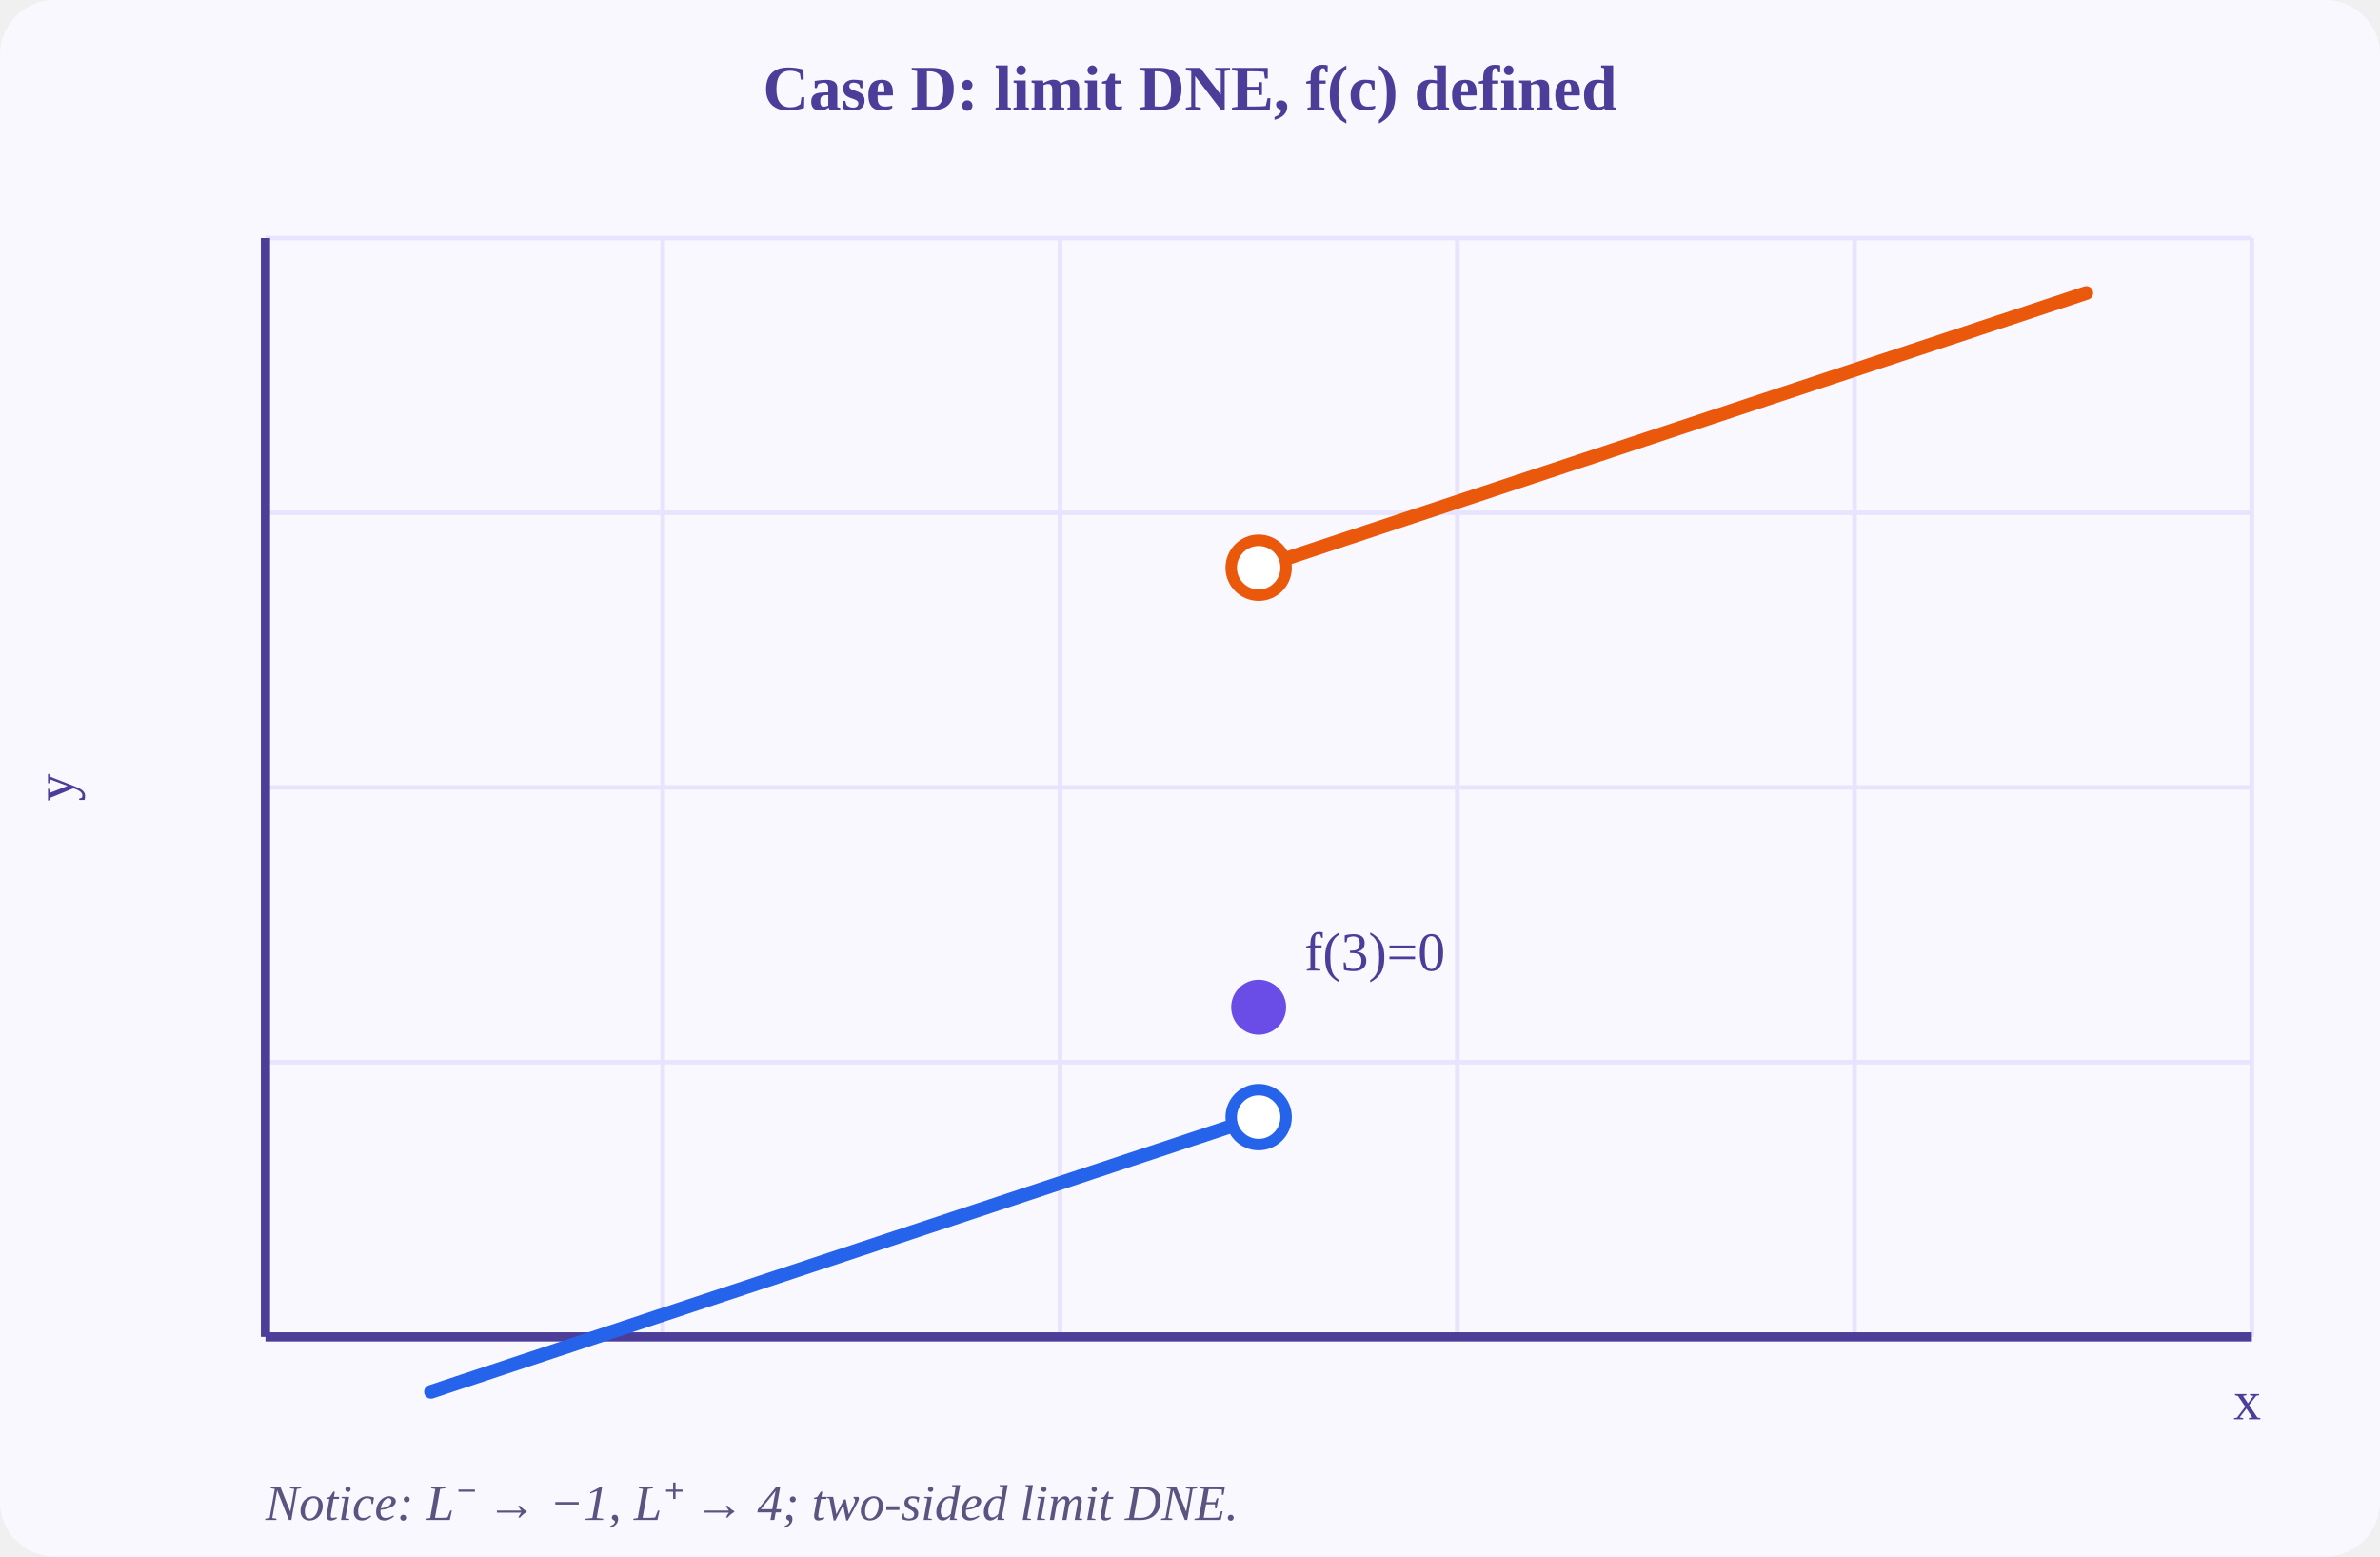
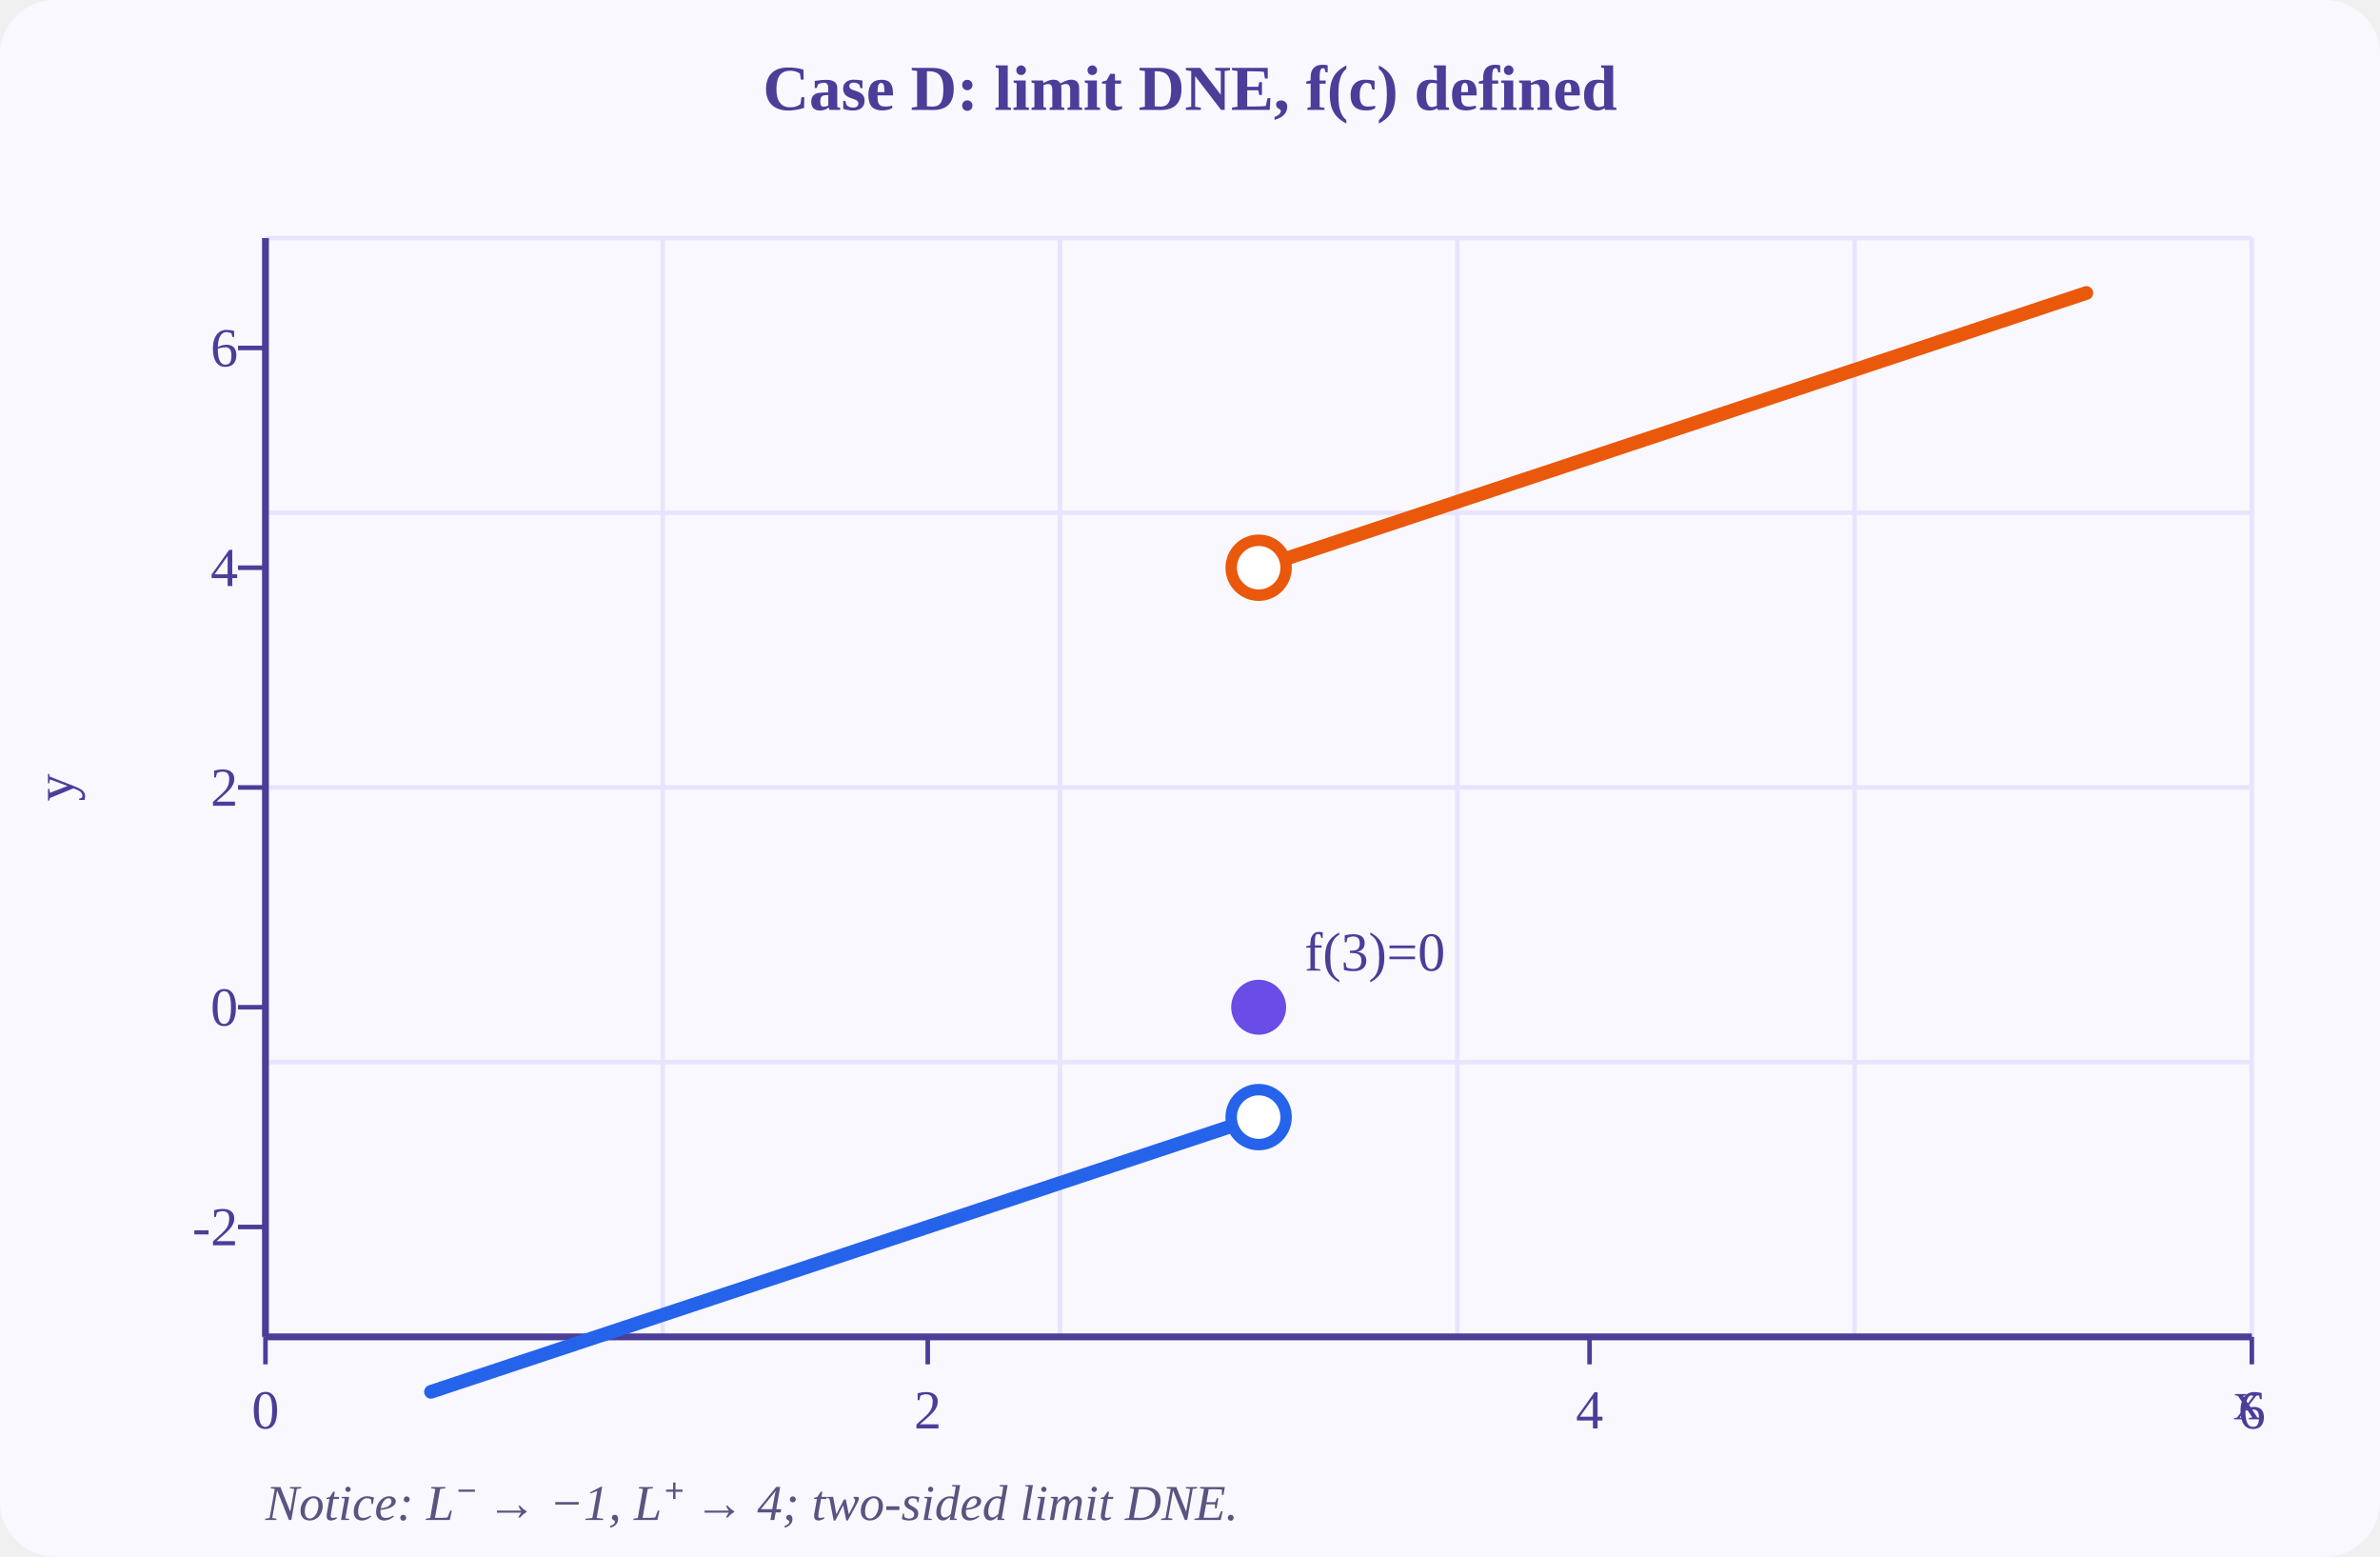
<svg xmlns="http://www.w3.org/2000/svg" viewBox="0 0 520 340" role="img" aria-label="Case D: limit DNE, f(c) defined" class="ap-graph-svg">
  <rect width="520" height="340" fill="#faf8ff" rx="12" />
  <text x="260.0" y="24" text-anchor="middle" font-size="14" font-weight="700" fill="#4c3d99">Case D: limit DNE, f(c) defined</text>
  <line x1="58.0" y1="52" x2="58.0" y2="292" stroke="#e8e4ff" stroke-width="1" />
  <line x1="144.8" y1="52" x2="144.8" y2="292" stroke="#e8e4ff" stroke-width="1" />
  <line x1="231.6" y1="52" x2="231.6" y2="292" stroke="#e8e4ff" stroke-width="1" />
  <line x1="318.4" y1="52" x2="318.4" y2="292" stroke="#e8e4ff" stroke-width="1" />
  <line x1="405.2" y1="52" x2="405.2" y2="292" stroke="#e8e4ff" stroke-width="1" />
  <line x1="492.0" y1="52" x2="492.0" y2="292" stroke="#e8e4ff" stroke-width="1" />
  <line x1="58" y1="52.0" x2="492" y2="52.0" stroke="#e8e4ff" stroke-width="1" />
  <line x1="58" y1="112.0" x2="492" y2="112.0" stroke="#e8e4ff" stroke-width="1" />
  <line x1="58" y1="172.0" x2="492" y2="172.0" stroke="#e8e4ff" stroke-width="1" />
  <line x1="58" y1="232.0" x2="492" y2="232.0" stroke="#e8e4ff" stroke-width="1" />
  <line x1="58" y1="292.0" x2="492" y2="292.0" stroke="#e8e4ff" stroke-width="1" />
-   <line x1="58" y1="292" x2="492" y2="292" stroke="#4c3d99" stroke-width="2" />
-   <line x1="58" y1="52" x2="58" y2="292" stroke="#4c3d99" stroke-width="2" />
+   <line x1="58" y1="292" x2="492" y2="292" stroke="#4c3d99" stroke-width="1.5" />
+   <line x1="58" y1="52" x2="58" y2="292" stroke="#4c3d99" stroke-width="1.5" />
+   <line x1="58.0" y1="292.0" x2="58.0" y2="298.0" stroke="#4c3d99" stroke-width="1" />
+   <text x="58.0" y="312.0" text-anchor="middle" font-size="12" fill="#4c3d99">0</text>
+   <line x1="202.7" y1="292.0" x2="202.7" y2="298.0" stroke="#4c3d99" stroke-width="1" />
+   <text x="202.7" y="312.0" text-anchor="middle" font-size="12" fill="#4c3d99">2</text>
+   <line x1="347.3" y1="292.0" x2="347.3" y2="298.0" stroke="#4c3d99" stroke-width="1" />
+   <text x="347.3" y="312.0" text-anchor="middle" font-size="12" fill="#4c3d99">4</text>
+   <line x1="492.0" y1="292.0" x2="492.0" y2="298.0" stroke="#4c3d99" stroke-width="1" />
+   <text x="492.0" y="312.0" text-anchor="middle" font-size="12" fill="#4c3d99">6</text>
+   <line x1="52.0" y1="268.0" x2="58.0" y2="268.0" stroke="#4c3d99" stroke-width="1" />
+   <text x="52.0" y="272.0" text-anchor="end" font-size="12" fill="#4c3d99">-2</text>
+   <line x1="52.0" y1="220.0" x2="58.0" y2="220.0" stroke="#4c3d99" stroke-width="1" />
+   <text x="52.0" y="224.0" text-anchor="end" font-size="12" fill="#4c3d99">0</text>
+   <line x1="52.0" y1="172.0" x2="58.0" y2="172.0" stroke="#4c3d99" stroke-width="1" />
+   <text x="52.0" y="176.0" text-anchor="end" font-size="12" fill="#4c3d99">2</text>
+   <line x1="52.0" y1="124.0" x2="58.0" y2="124.0" stroke="#4c3d99" stroke-width="1" />
+   <text x="52.0" y="128.0" text-anchor="end" font-size="12" fill="#4c3d99">4</text>
+   <line x1="52.0" y1="76.0" x2="58.0" y2="76.0" stroke="#4c3d99" stroke-width="1" />
+   <text x="52.0" y="80.0" text-anchor="end" font-size="12" fill="#4c3d99">6</text>
  <text x="494.0" y="310.0" text-anchor="end" font-size="12" fill="#4c3d99">x</text>
  <text x="16" y="172.0" text-anchor="middle" font-size="12" fill="#4c3d99" transform="rotate(-90 16 172.0)">y</text>
  <polyline points="94.17,304.00 95.63,303.52 97.08,303.03 98.54,302.55 100.00,302.06 101.46,301.58 102.92,301.10 104.38,300.61 105.84,300.13 107.30,299.64 108.75,299.16 110.21,298.68 111.67,298.19 113.13,297.71 114.59,297.22 116.05,296.74 117.51,296.26 118.96,295.77 120.42,295.29 121.88,294.80 123.34,294.32 124.80,293.84 126.26,293.35 127.72,292.87 129.18,292.38 130.63,291.90 132.09,291.42 133.55,290.93 135.01,290.45 136.47,289.96 137.93,289.48 139.39,289.00 140.85,288.51 142.30,288.03 143.76,287.54 145.22,287.06 146.68,286.58 148.14,286.09 149.60,285.61 151.06,285.12 152.52,284.64 153.97,284.16 155.43,283.67 156.89,283.19 158.35,282.70 159.81,282.22 161.27,281.74 162.73,281.25 164.19,280.77 165.64,280.28 167.10,279.80 168.56,279.32 170.02,278.83 171.48,278.35 172.94,277.86 174.40,277.38 175.86,276.90 177.31,276.41 178.77,275.93 180.23,275.44 181.69,274.96 183.15,274.48 184.61,273.99 186.07,273.51 187.52,273.02 188.98,272.54 190.44,272.06 191.90,271.57 193.36,271.09 194.82,270.60 196.28,270.12 197.74,269.64 199.19,269.15 200.65,268.67 202.11,268.18 203.57,267.70 205.03,267.22 206.49,266.73 207.95,266.25 209.41,265.76 210.86,265.28 212.32,264.80 213.78,264.31 215.24,263.83 216.70,263.34 218.16,262.86 219.62,262.38 221.08,261.89 222.53,261.41 223.99,260.92 225.45,260.44 226.91,259.96 228.37,259.47 229.83,258.99 231.29,258.50 232.75,258.02 234.20,257.54 235.66,257.05 237.12,256.57 238.58,256.08 240.04,255.60 241.50,255.12 242.96,254.63 244.42,254.15 245.87,253.66 247.33,253.18 248.79,252.70 250.25,252.21 251.71,251.73 253.17,251.24 254.63,250.76 256.08,250.28 257.54,249.79 259.00,249.31 260.46,248.82 261.92,248.34 263.38,247.86 264.84,247.37 266.30,246.89 267.75,246.40 269.21,245.92" fill="none" stroke="#2563eb" stroke-width="3" stroke-linecap="round" />
  <polyline points="280.79,122.08 282.25,121.60 283.70,121.11 285.16,120.63 286.62,120.14 288.08,119.66 289.54,119.18 291.00,118.69 292.46,118.21 293.92,117.72 295.37,117.24 296.83,116.76 298.29,116.27 299.75,115.79 301.21,115.30 302.67,114.82 304.13,114.34 305.58,113.85 307.04,113.37 308.50,112.88 309.96,112.40 311.42,111.92 312.88,111.43 314.34,110.95 315.80,110.46 317.25,109.98 318.71,109.50 320.17,109.01 321.63,108.53 323.09,108.04 324.55,107.56 326.01,107.08 327.47,106.59 328.92,106.11 330.38,105.62 331.84,105.14 333.30,104.66 334.76,104.17 336.22,103.69 337.68,103.20 339.14,102.72 340.59,102.24 342.05,101.75 343.51,101.27 344.97,100.78 346.43,100.30 347.89,99.82 349.35,99.33 350.81,98.85 352.26,98.36 353.72,97.88 355.18,97.40 356.64,96.91 358.10,96.43 359.56,95.94 361.02,95.46 362.48,94.98 363.93,94.49 365.39,94.01 366.85,93.52 368.31,93.04 369.77,92.56 371.23,92.07 372.69,91.59 374.14,91.10 375.60,90.62 377.06,90.14 378.52,89.65 379.98,89.17 381.44,88.68 382.90,88.20 384.36,87.72 385.81,87.23 387.27,86.75 388.73,86.26 390.19,85.78 391.65,85.30 393.11,84.81 394.57,84.33 396.03,83.84 397.48,83.36 398.94,82.88 400.40,82.39 401.86,81.91 403.32,81.42 404.78,80.94 406.24,80.46 407.70,79.97 409.15,79.49 410.61,79.00 412.07,78.52 413.53,78.04 414.99,77.55 416.45,77.07 417.91,76.58 419.37,76.10 420.82,75.62 422.28,75.13 423.74,74.65 425.20,74.16 426.66,73.68 428.12,73.20 429.58,72.71 431.04,72.23 432.49,71.74 433.95,71.26 435.41,70.78 436.87,70.29 438.33,69.81 439.79,69.32 441.25,68.84 442.70,68.36 444.16,67.87 445.62,67.39 447.08,66.90 448.54,66.42 450.00,65.94 451.46,65.45 452.92,64.97 454.37,64.48 455.83,64.00" fill="none" stroke="#ea580c" stroke-width="3" stroke-linecap="round" />
  <circle cx="275.0" cy="244.0" r="6" fill="#fff" stroke="#2563eb" stroke-width="2.5" />
  <circle cx="275.0" cy="124.0" r="6" fill="#fff" stroke="#ea580c" stroke-width="2.5" />
  <circle cx="275.0" cy="220.0" r="6" fill="#6a4ce6" />
  <text x="285.0" y="212.0" font-size="12" fill="#4c3d99">f(3)=0</text>
  <text x="58" y="332" font-size="11" fill="#5b5380" font-style="italic">Notice: L⁻ → −1, L⁺ → 4; two-sided limit DNE.</text>
</svg>
